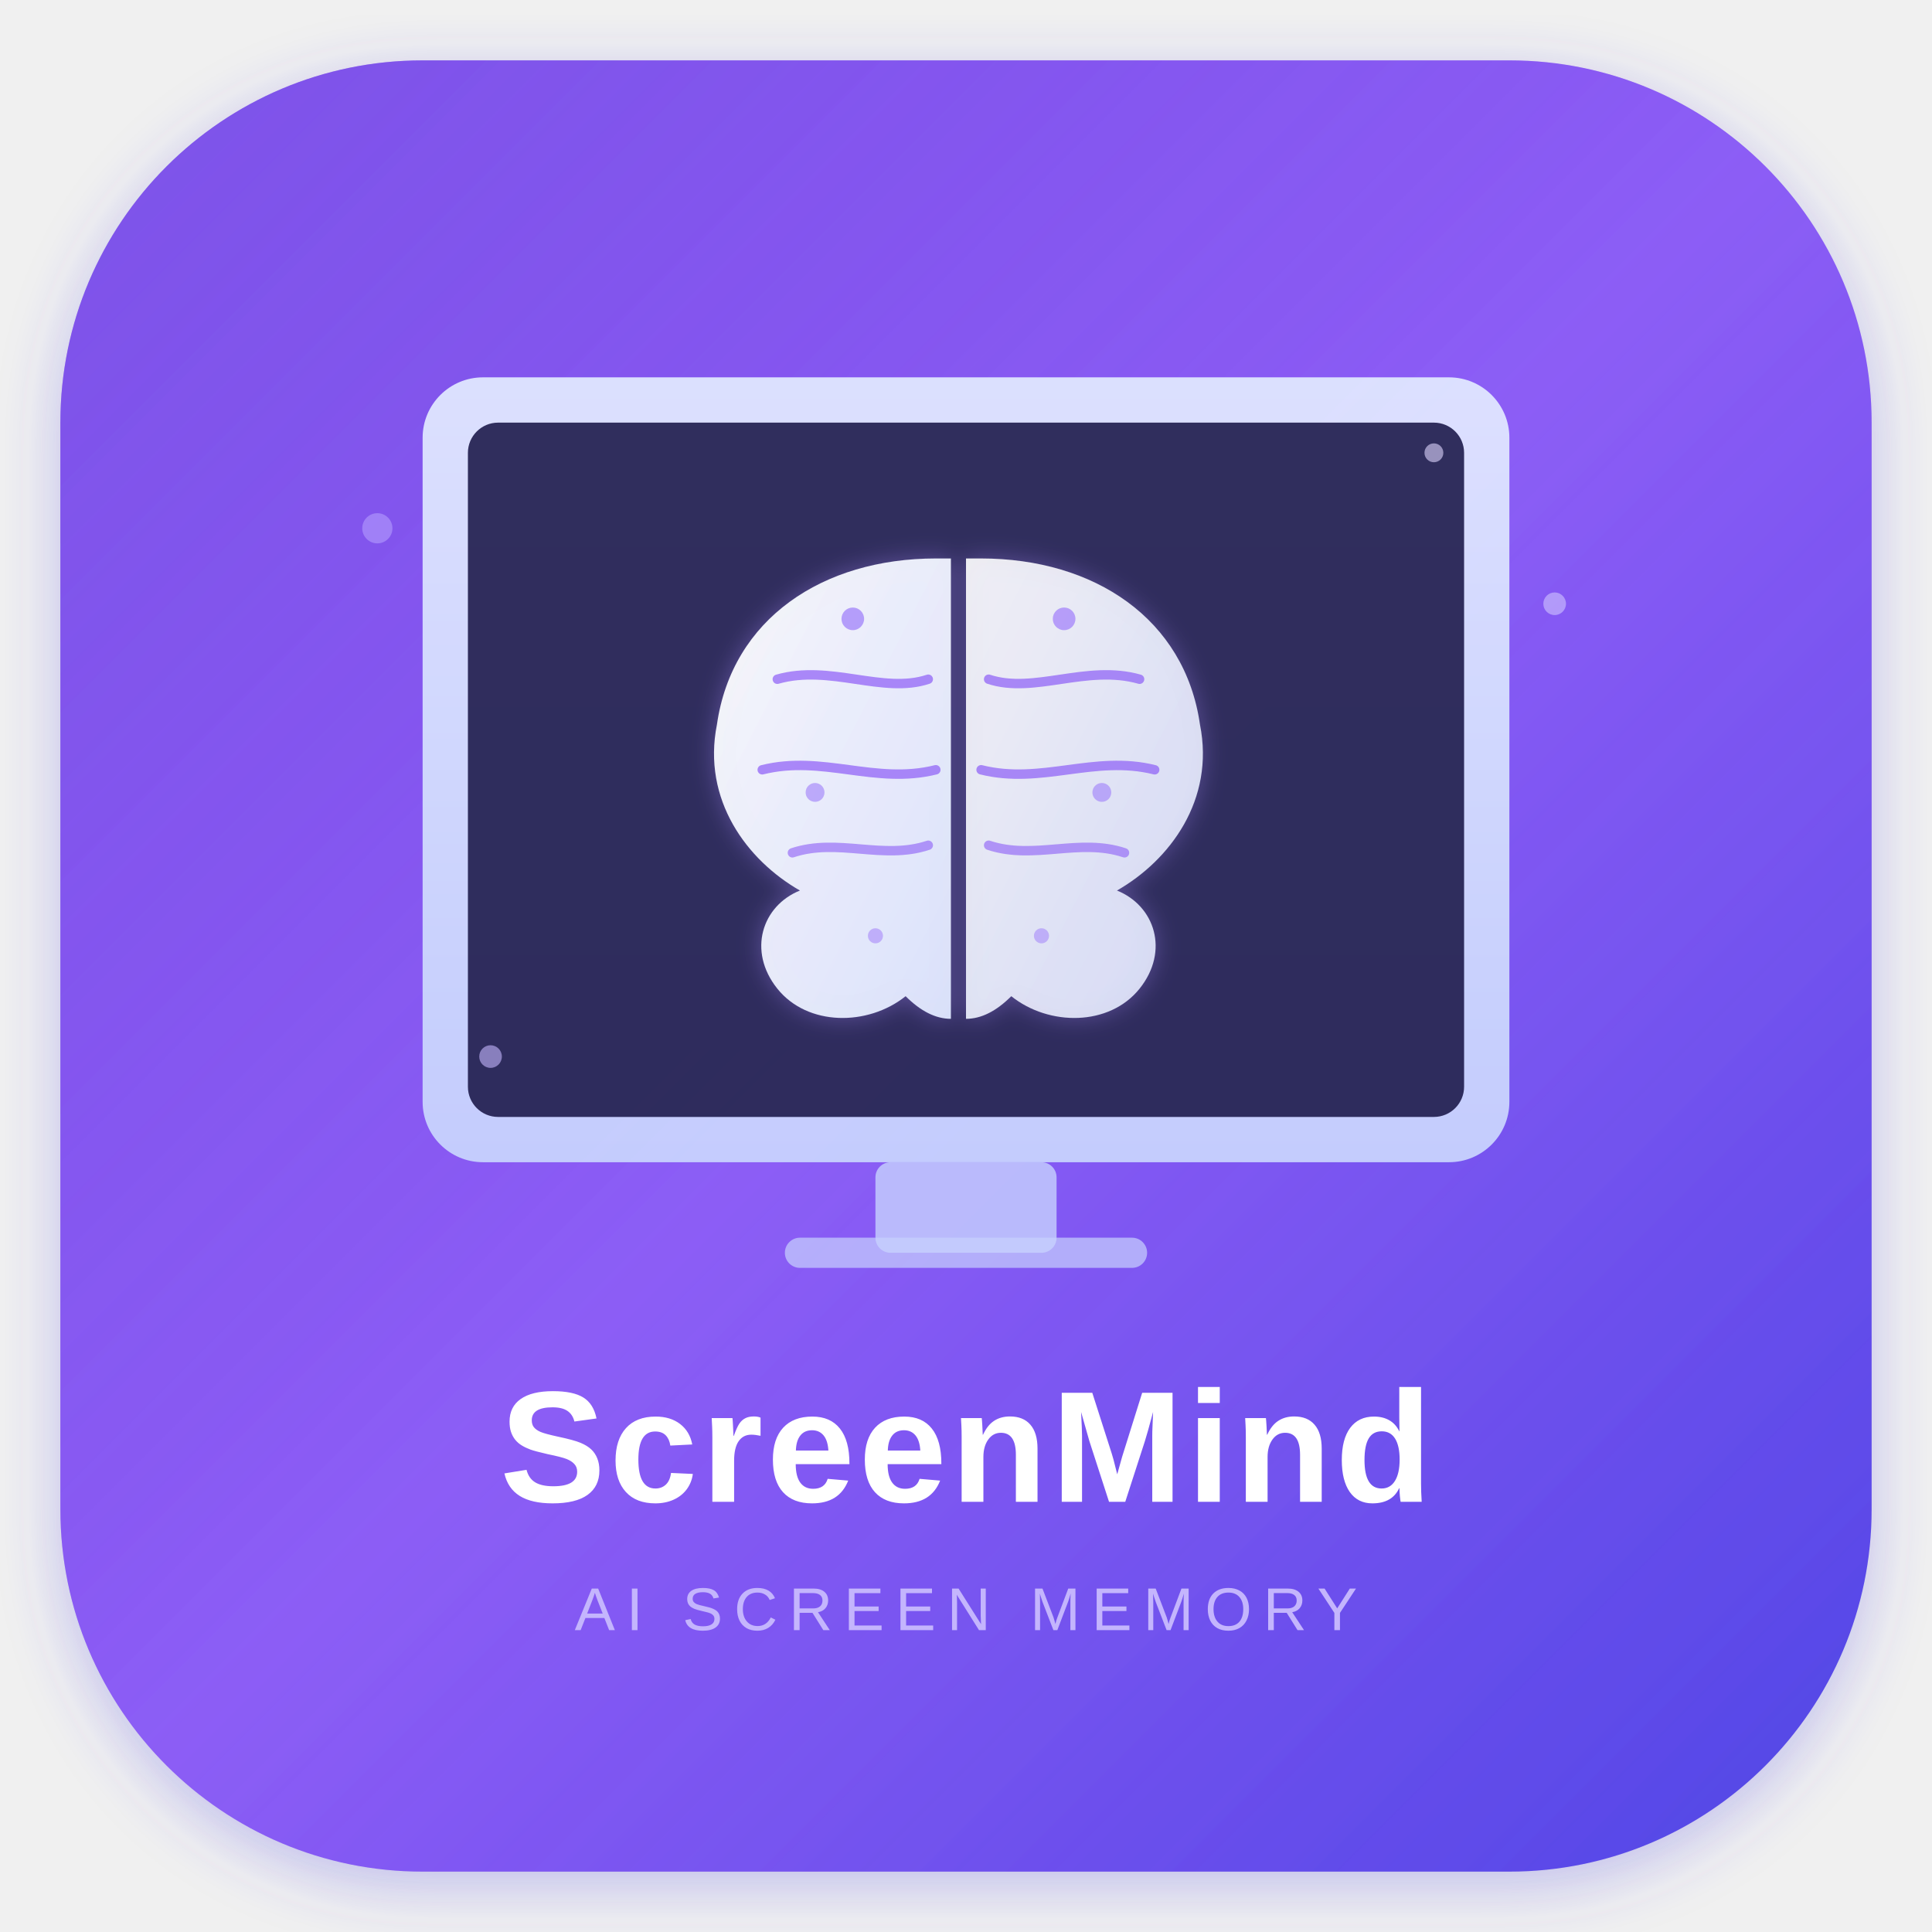
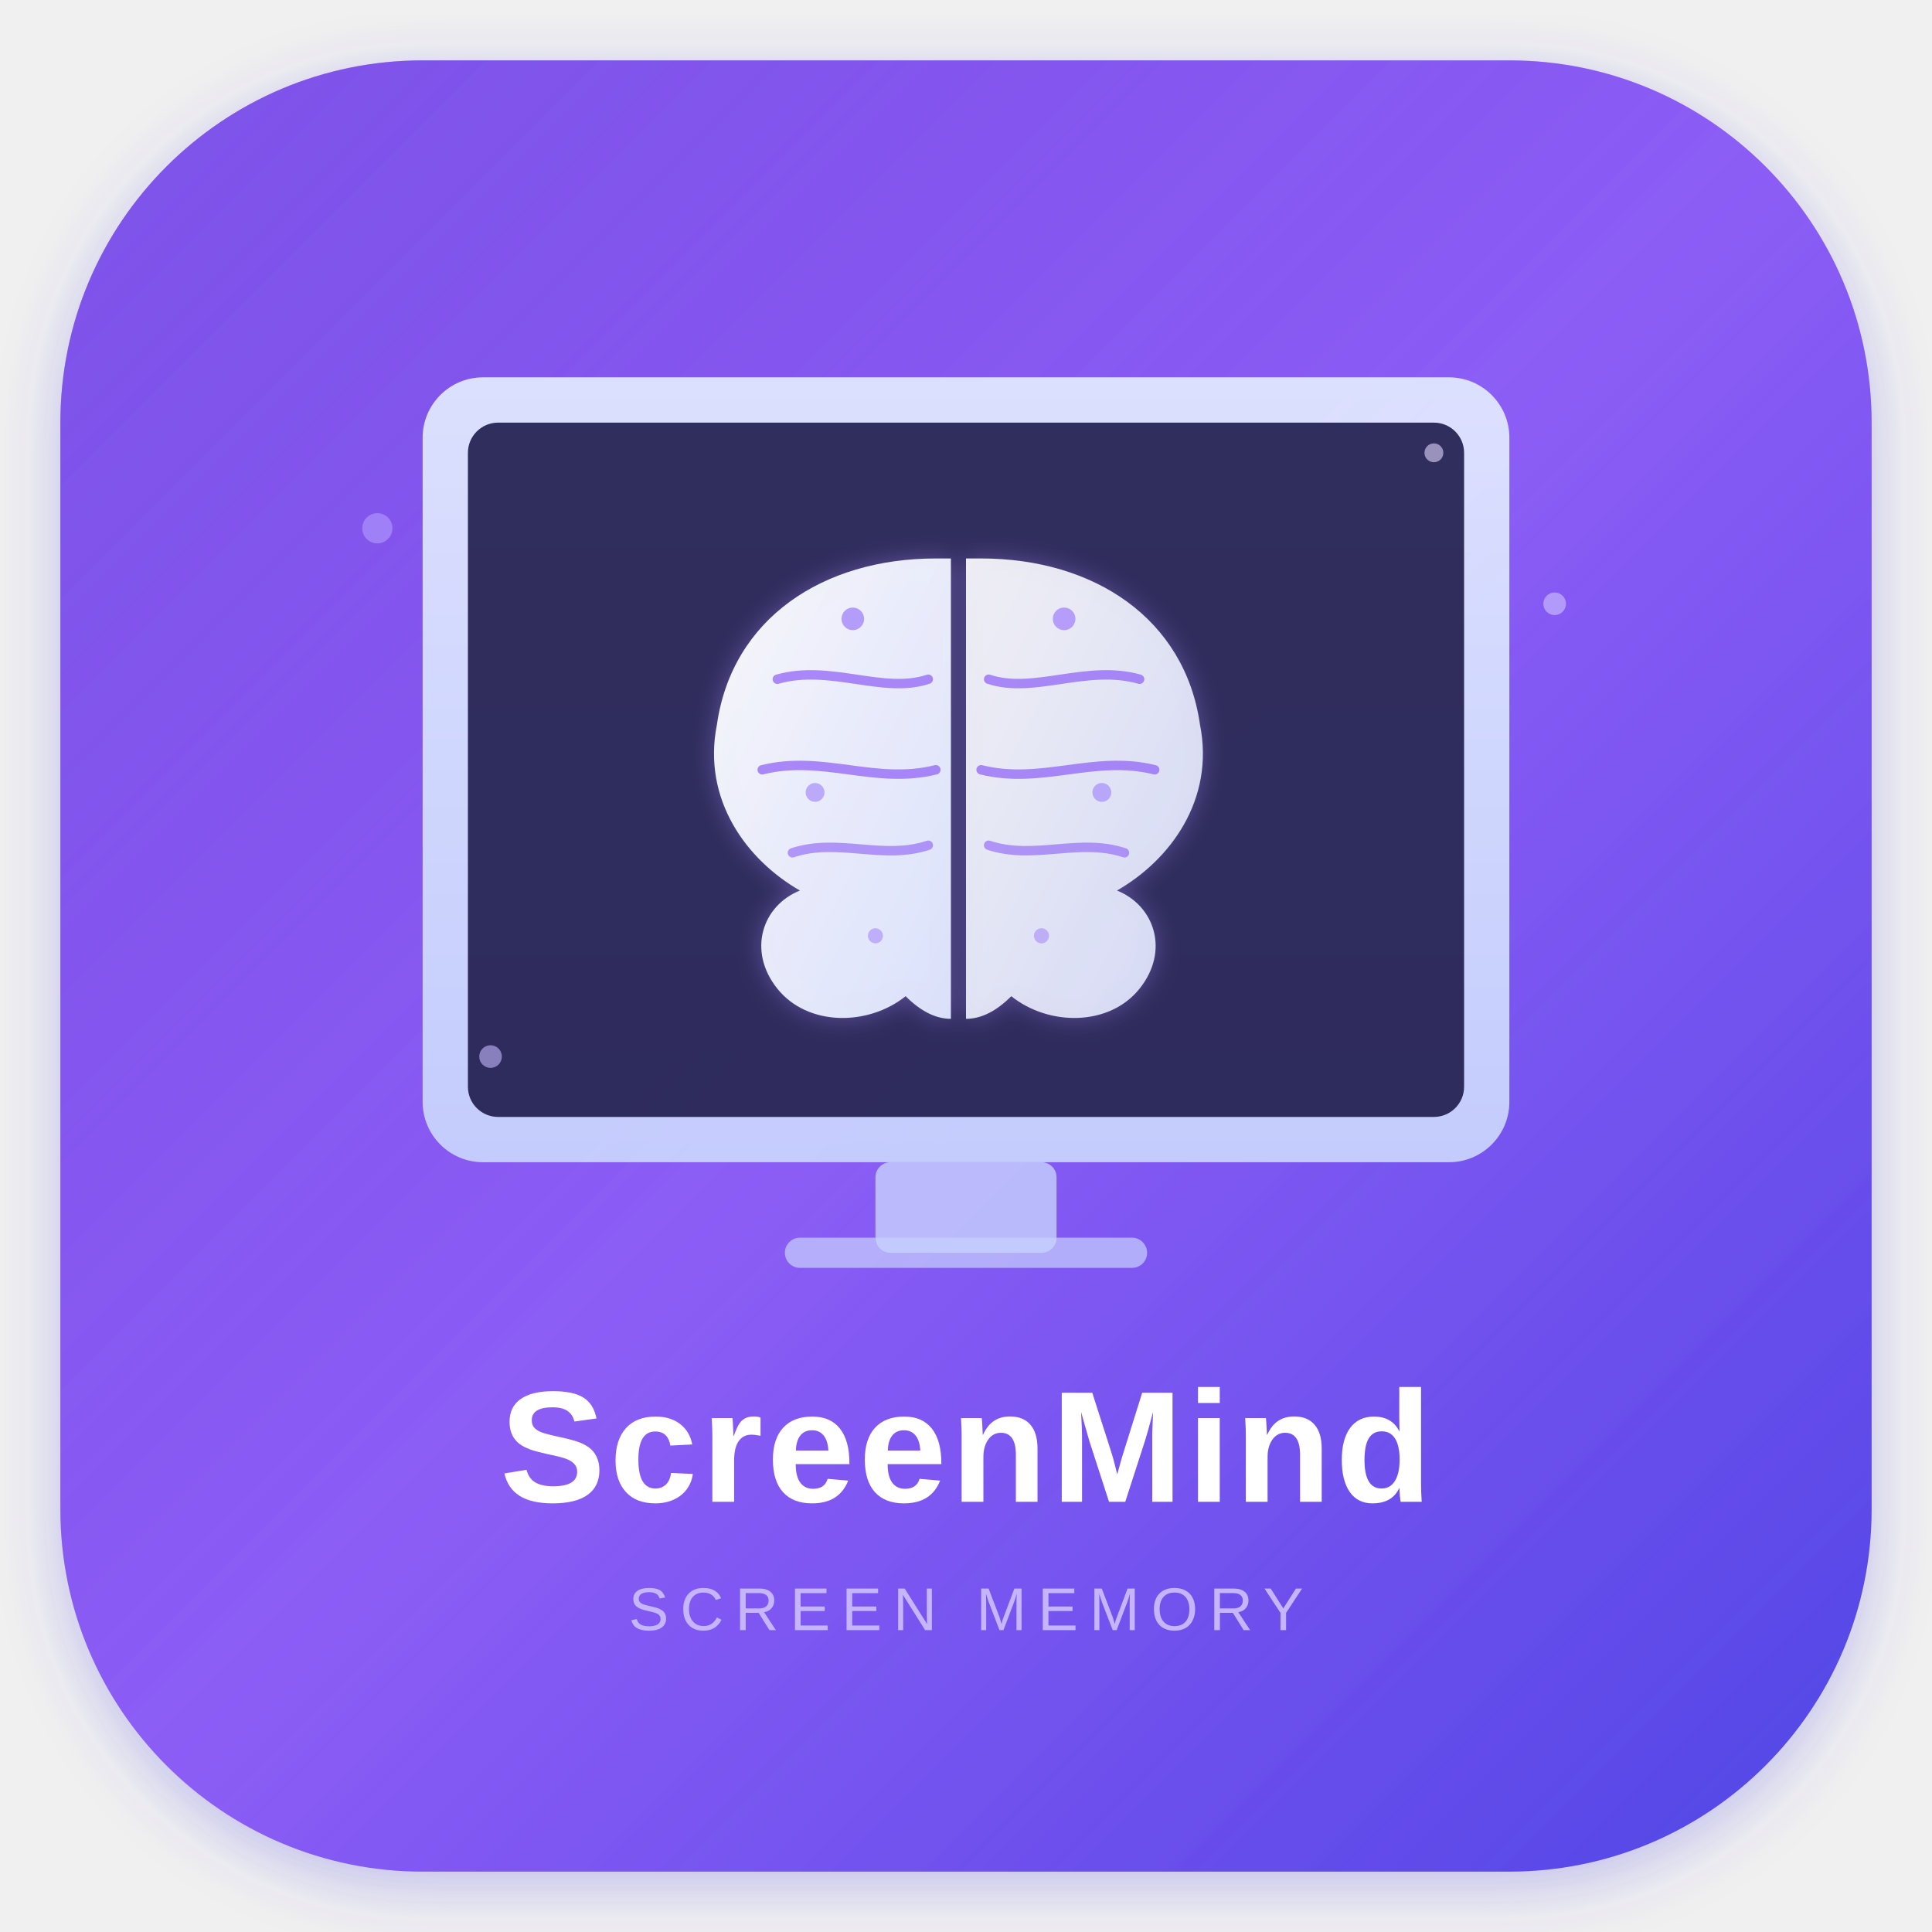
<svg xmlns="http://www.w3.org/2000/svg" viewBox="0 0 512 512" width="512" height="512">
  <defs>
    <linearGradient id="bg" x1="0%" y1="0%" x2="100%" y2="100%">
      <stop offset="0%" style="stop-color:#6C3CE1;stop-opacity:1" />
      <stop offset="50%" style="stop-color:#8B5CF6;stop-opacity:1" />
      <stop offset="100%" style="stop-color:#4F46E5;stop-opacity:1" />
    </linearGradient>
    <linearGradient id="glow" x1="0%" y1="0%" x2="100%" y2="100%">
      <stop offset="0%" style="stop-color:#A78BFA;stop-opacity:0.6" />
      <stop offset="100%" style="stop-color:#7C3AED;stop-opacity:0" />
    </linearGradient>
    <linearGradient id="screen" x1="0%" y1="0%" x2="0%" y2="100%">
      <stop offset="0%" style="stop-color:#E0E7FF;stop-opacity:1" />
      <stop offset="100%" style="stop-color:#C7D2FE;stop-opacity:1" />
    </linearGradient>
    <linearGradient id="brain" x1="0%" y1="0%" x2="100%" y2="100%">
      <stop offset="0%" style="stop-color:#FFFFFF;stop-opacity:1" />
      <stop offset="100%" style="stop-color:#E0E7FF;stop-opacity:1" />
    </linearGradient>
    <filter id="shadow" x="-10%" y="-10%" width="120%" height="120%">
      <feDropShadow dx="0" dy="4" stdDeviation="8" flood-color="#4F46E5" flood-opacity="0.3" />
    </filter>
    <filter id="innerGlow">
      <feGaussianBlur in="SourceAlpha" stdDeviation="3" result="blur" />
      <feOffset in="blur" dx="0" dy="0" result="offsetBlur" />
      <feFlood flood-color="#A78BFA" flood-opacity="0.4" result="color" />
      <feComposite in="color" in2="offsetBlur" operator="in" result="shadow" />
      <feMerge>
        <feMergeNode in="shadow" />
        <feMergeNode in="SourceGraphic" />
      </feMerge>
    </filter>
  </defs>
  <rect x="16" y="16" width="480" height="480" rx="96" ry="96" fill="url(#bg)" filter="url(#shadow)" />
  <rect x="16" y="16" width="480" height="480" rx="96" ry="96" fill="url(#glow)" opacity="0.5" />
  <rect x="112" y="100" width="288" height="208" rx="16" ry="16" fill="url(#screen)" opacity="0.95" />
  <rect x="124" y="112" width="264" height="184" rx="8" ry="8" fill="#1E1B4B" opacity="0.9" />
  <rect x="232" y="308" width="48" height="24" rx="4" fill="#C7D2FE" opacity="0.8" />
  <rect x="208" y="328" width="96" height="8" rx="4" fill="#C7D2FE" opacity="0.7" />
  <g transform="translate(256, 200)" filter="url(#innerGlow)">
    <path d="M-8,-52 C-38,-52 -62,-36 -66,-8 C-70,12 -58,28 -44,36 C-54,40 -58,52 -50,62 C-42,72 -26,72 -16,64 C-12,68 -8,70 -4,70 L-4,-52 Z" fill="url(#brain)" opacity="0.95" />
    <path d="M4,-52 C34,-52 58,-36 62,-8 C66,12 54,28 40,36 C50,40 54,52 46,62 C38,72 22,72 12,64 C8,68 4,70 0,70 L0,-52 Z" fill="url(#brain)" opacity="0.9" />
    <path d="M-50,-20 C-36,-24 -22,-16 -10,-20" stroke="#8B5CF6" stroke-width="2.5" fill="none" stroke-linecap="round" opacity="0.7" />
    <path d="M-54,4 C-38,0 -24,8 -8,4" stroke="#8B5CF6" stroke-width="2.5" fill="none" stroke-linecap="round" opacity="0.7" />
    <path d="M-46,26 C-34,22 -22,28 -10,24" stroke="#8B5CF6" stroke-width="2.5" fill="none" stroke-linecap="round" opacity="0.6" />
    <path d="M46,-20 C32,-24 18,-16 6,-20" stroke="#8B5CF6" stroke-width="2.5" fill="none" stroke-linecap="round" opacity="0.7" />
    <path d="M50,4 C34,0 20,8 4,4" stroke="#8B5CF6" stroke-width="2.5" fill="none" stroke-linecap="round" opacity="0.7" />
    <path d="M42,26 C30,22 18,28 6,24" stroke="#8B5CF6" stroke-width="2.5" fill="none" stroke-linecap="round" opacity="0.6" />
    <circle cx="-30" cy="-36" r="3" fill="#A78BFA" opacity="0.8" />
    <circle cx="26" cy="-36" r="3" fill="#A78BFA" opacity="0.8" />
    <circle cx="-40" cy="10" r="2.5" fill="#A78BFA" opacity="0.7" />
    <circle cx="36" cy="10" r="2.5" fill="#A78BFA" opacity="0.7" />
    <circle cx="-24" cy="48" r="2" fill="#A78BFA" opacity="0.6" />
    <circle cx="20" cy="48" r="2" fill="#A78BFA" opacity="0.6" />
  </g>
  <circle cx="100" cy="140" r="4" fill="#A78BFA" opacity="0.8">
    <animate attributeName="opacity" values="0.4;0.9;0.4" dur="2s" repeatCount="indefinite" />
  </circle>
  <circle cx="412" cy="160" r="3" fill="#C4B5FD" opacity="0.7">
    <animate attributeName="opacity" values="0.3;0.8;0.3" dur="2.5s" repeatCount="indefinite" />
  </circle>
  <circle cx="380" cy="120" r="2.5" fill="#DDD6FE" opacity="0.6">
    <animate attributeName="opacity" values="0.5;1;0.5" dur="1.8s" repeatCount="indefinite" />
  </circle>
  <circle cx="130" cy="280" r="3" fill="#C4B5FD" opacity="0.6">
    <animate attributeName="opacity" values="0.3;0.7;0.3" dur="3s" repeatCount="indefinite" />
  </circle>
  <text x="256" y="398" font-family="-apple-system, SF Pro Display, Helvetica Neue, Arial, sans-serif" font-size="42" font-weight="700" fill="white" text-anchor="middle" letter-spacing="1">ScreenMind</text>
-   <text x="256" y="432" font-family="-apple-system, SF Pro Display, Helvetica Neue, Arial, sans-serif" font-size="16" font-weight="400" fill="#C4B5FD" text-anchor="middle" letter-spacing="3" text-transform="uppercase">AI SCREEN MEMORY</text>
+   <text x="256" y="432" font-family="-apple-system, SF Pro Display, Helvetica Neue, Arial, sans-serif" font-size="16" font-weight="400" fill="#C4B5FD" text-anchor="middle" letter-spacing="3" text-transform="uppercase">SCREEN MEMORY</text>
</svg>
